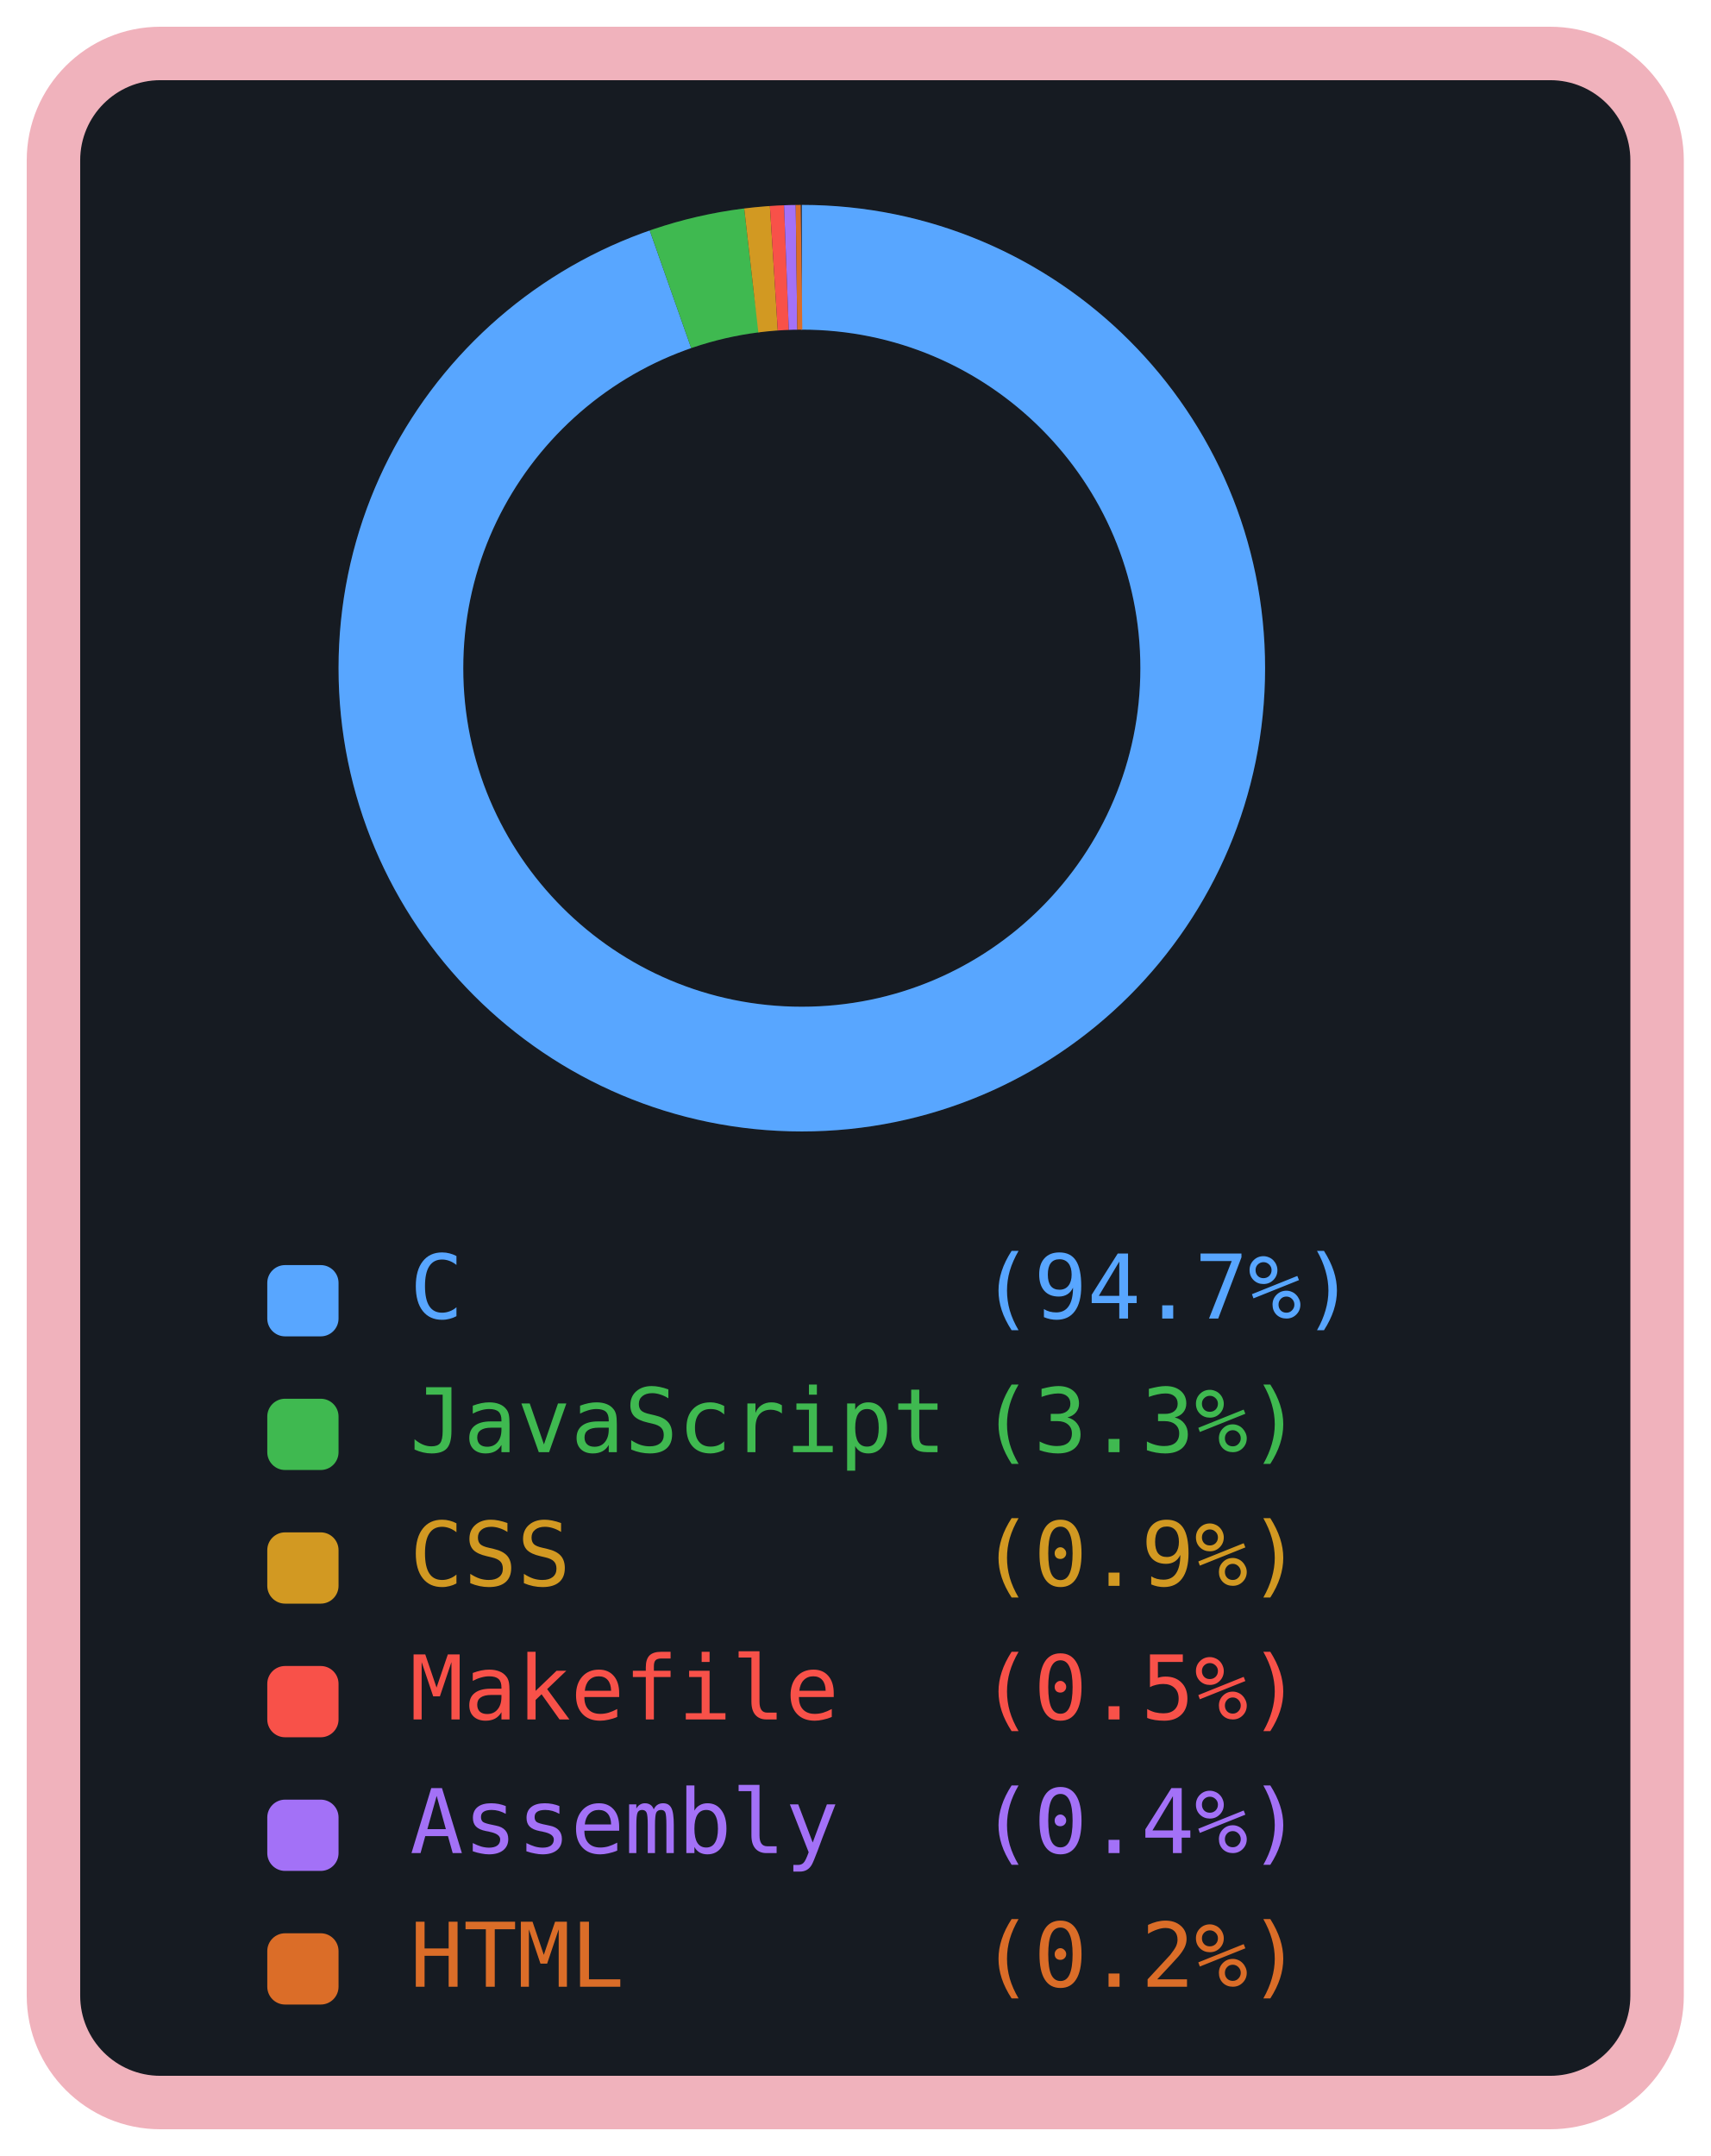
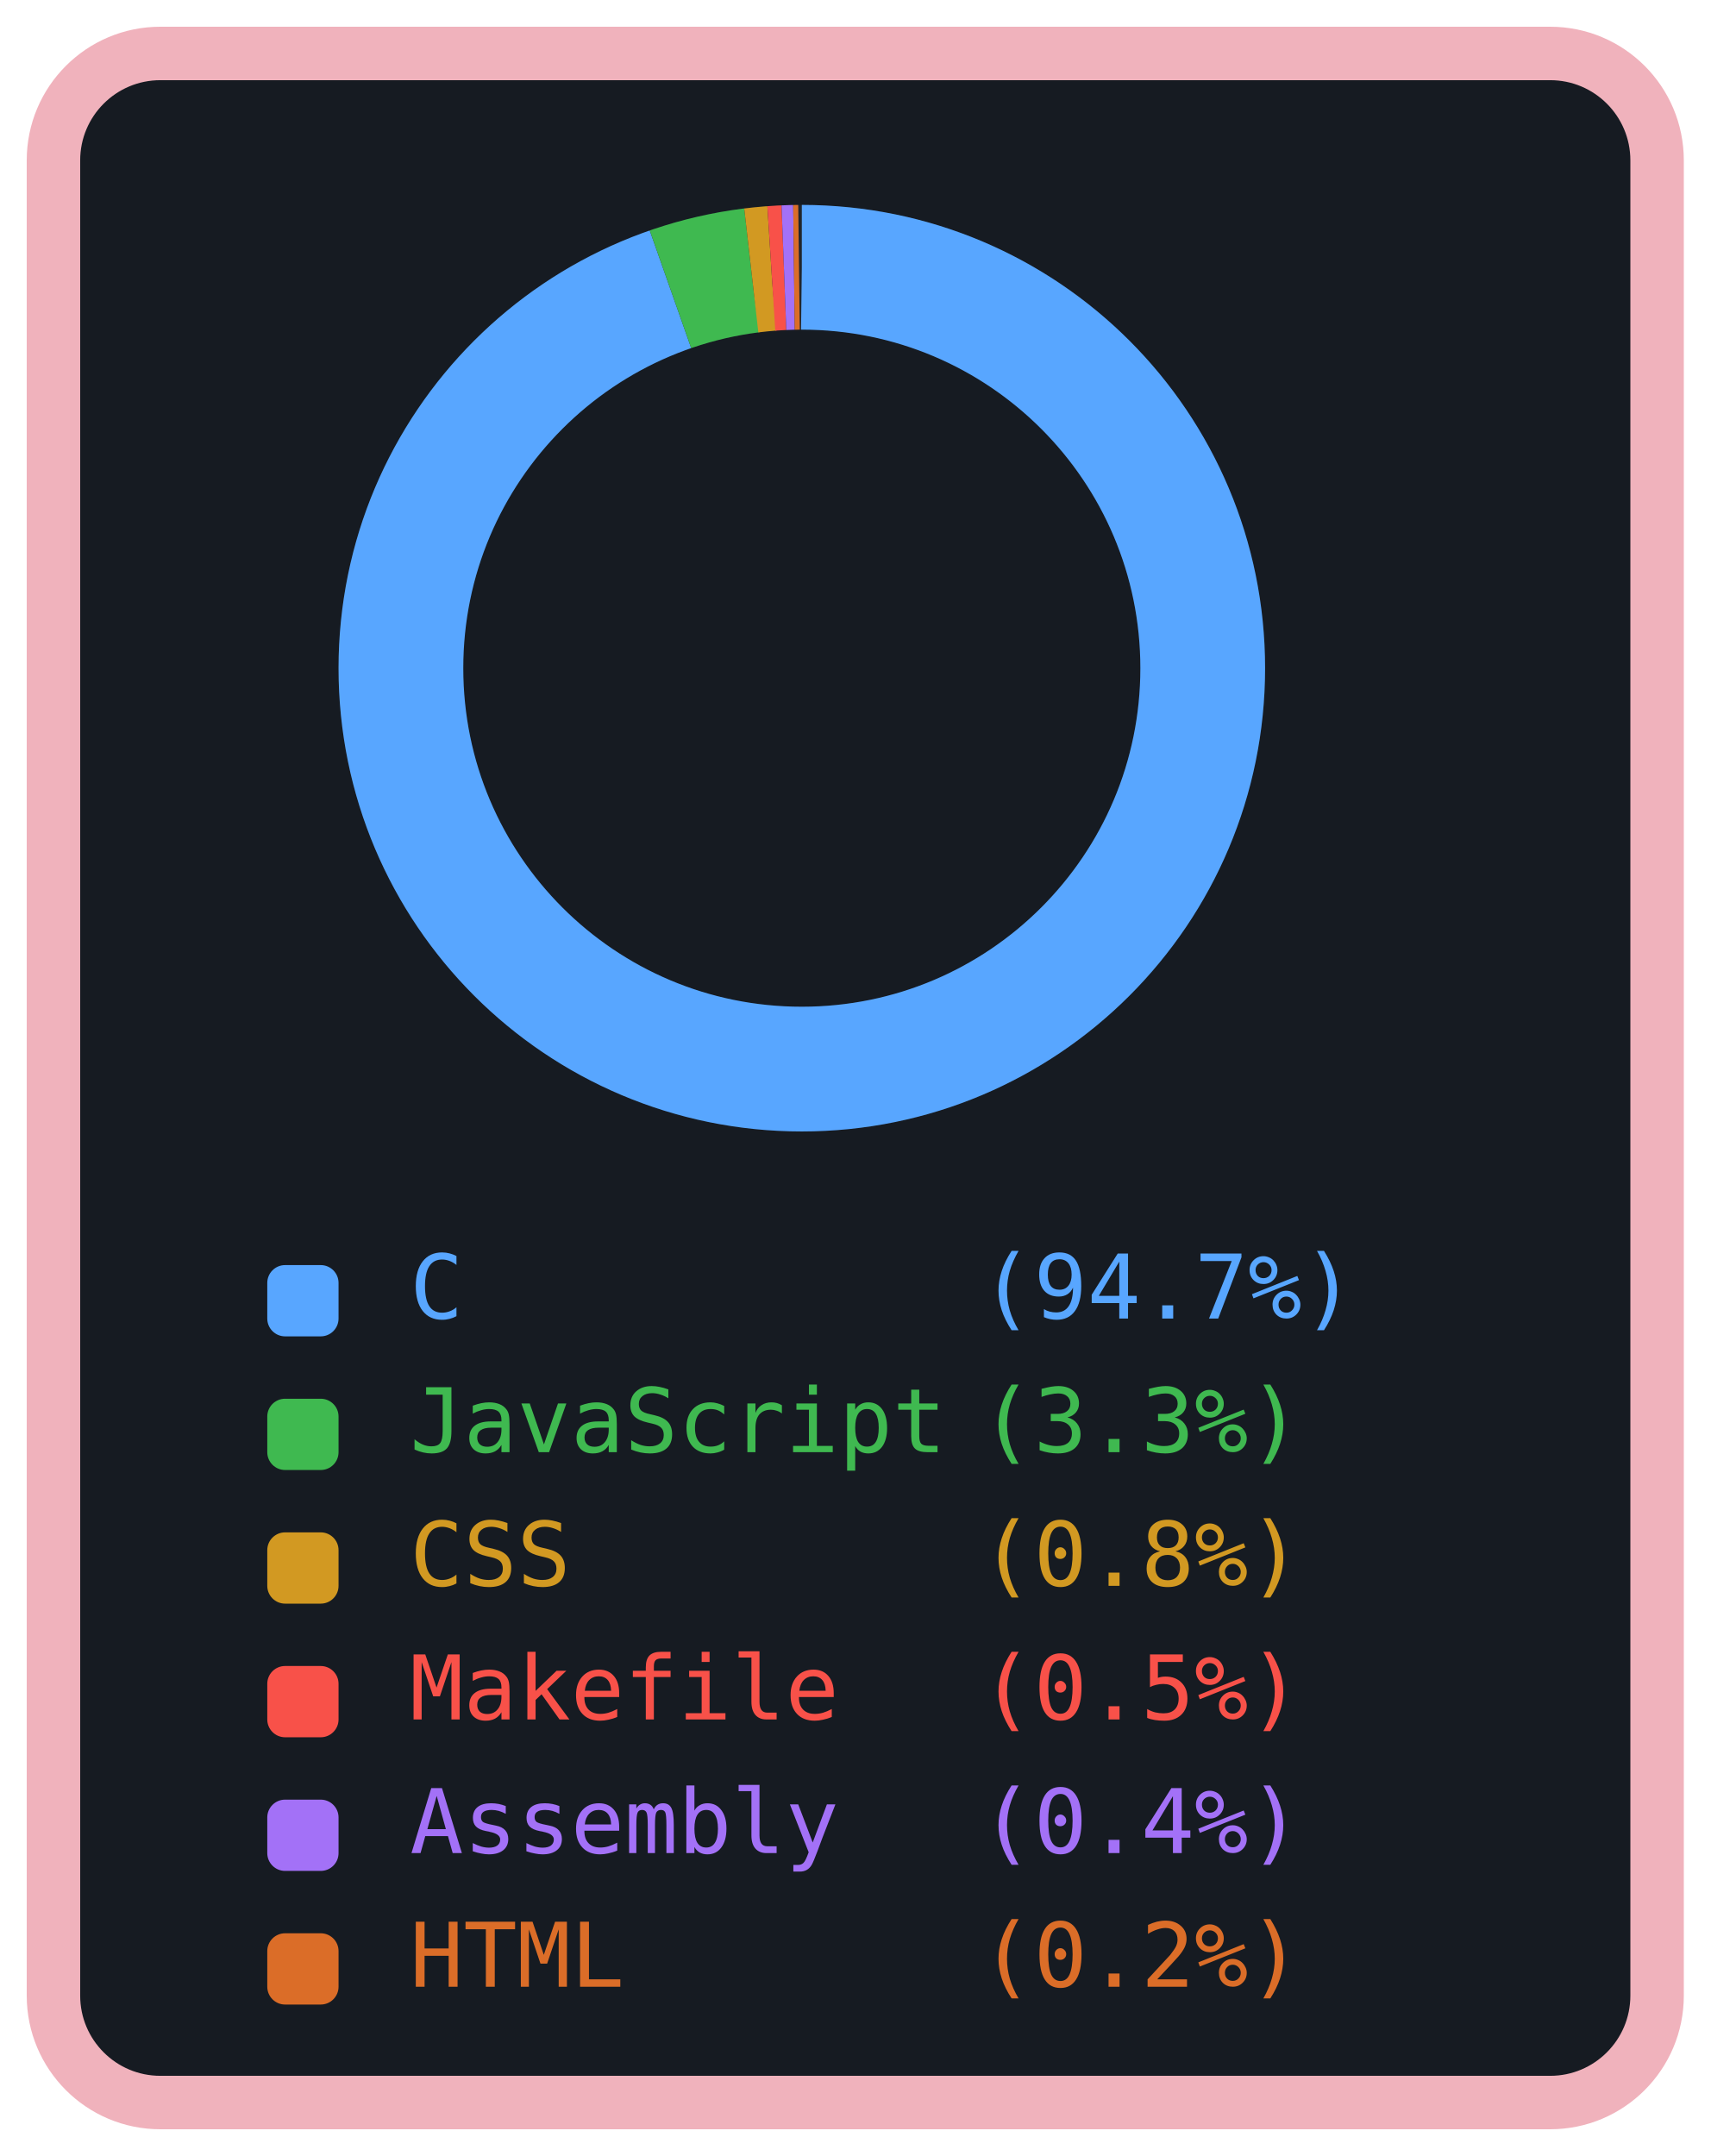
<svg xmlns="http://www.w3.org/2000/svg" width="192" height="242" viewBox="0 0 192 242">
  <style>
		.bg {
			fill: #161B22;
			stroke: #F0B2BC;
			stroke-width: 6;
			rx: 12px;
		}
		</style>
  <rect x="6" y="6" width="180" height="230" class="bg" />
  <g>
    <circle cx="90" cy="75" r="45" fill="none" stroke="#21262d" stroke-width="14" />
    <circle cx="90" cy="75" r="45" fill="none" stroke="#58a6ff" stroke-width="14" stroke-dasharray="267.758 282.743" stroke-dashoffset="0" transform="rotate(-90 90 75)" />
    <g>
      <rect x="30" y="142" width="8" height="8" rx="2" fill="#58a6ff" />
      <text x="46" y="148" font-family="monospace" font-size="10" fill="#58a6ff">C</text>
      <text x="110" y="148" font-family="monospace" font-size="10" fill="#58a6ff">(94.7%)</text>
    </g>
    <circle cx="90" cy="75" r="45" fill="none" stroke="#3fb950" stroke-width="14" stroke-dasharray="9.331 282.743" stroke-dashoffset="-267.758" transform="rotate(-90 90 75)" />
    <g>
      <rect x="30" y="157" width="8" height="8" rx="2" fill="#3fb950" />
      <text x="46" y="163" font-family="monospace" font-size="10" fill="#3fb950">JavaScript</text>
      <text x="110" y="163" font-family="monospace" font-size="10" fill="#3fb950">(3.3%)</text>
    </g>
-     <circle cx="90" cy="75" r="45" fill="none" stroke="#d29922" stroke-width="14" stroke-dasharray="2.545 282.743" stroke-dashoffset="-277.088" transform="rotate(-90 90 75)" />
+     <circle cx="90" cy="75" r="45" fill="none" stroke="#d29922" stroke-width="14" stroke-dasharray="2.262 282.743" stroke-dashoffset="-277.088" transform="rotate(-90 90 75)" />
    <g>
      <rect x="30" y="172" width="8" height="8" rx="2" fill="#d29922" />
      <text x="46" y="178" font-family="monospace" font-size="10" fill="#d29922">CSS</text>
-       <text x="110" y="178" font-family="monospace" font-size="10" fill="#d29922">(0.9%)</text>
+       <text x="110" y="178" font-family="monospace" font-size="10" fill="#d29922">(0.8%)</text>
    </g>
-     <circle cx="90" cy="75" r="45" fill="none" stroke="#f85149" stroke-width="14" stroke-dasharray="1.414 282.743" stroke-dashoffset="-279.633" transform="rotate(-90 90 75)" />
+     <circle cx="90" cy="75" r="45" fill="none" stroke="#f85149" stroke-width="14" stroke-dasharray="1.414 282.743" stroke-dashoffset="-279.35" transform="rotate(-90 90 75)" />
    <g>
      <rect x="30" y="187" width="8" height="8" rx="2" fill="#f85149" />
      <text x="46" y="193" font-family="monospace" font-size="10" fill="#f85149">Makefile</text>
      <text x="110" y="193" font-family="monospace" font-size="10" fill="#f85149">(0.5%)</text>
    </g>
-     <circle cx="90" cy="75" r="45" fill="none" stroke="#a371f7" stroke-width="14" stroke-dasharray="1.131 282.743" stroke-dashoffset="-281.047" transform="rotate(-90 90 75)" />
+     <circle cx="90" cy="75" r="45" fill="none" stroke="#a371f7" stroke-width="14" stroke-dasharray="1.131 282.743" stroke-dashoffset="-280.764" transform="rotate(-90 90 75)" />
    <g>
      <rect x="30" y="202" width="8" height="8" rx="2" fill="#a371f7" />
      <text x="46" y="208" font-family="monospace" font-size="10" fill="#a371f7">Assembly</text>
      <text x="110" y="208" font-family="monospace" font-size="10" fill="#a371f7">(0.4%)</text>
    </g>
-     <circle cx="90" cy="75" r="45" fill="none" stroke="#db6d28" stroke-width="14" stroke-dasharray="0.565 282.743" stroke-dashoffset="-282.178" transform="rotate(-90 90 75)" />
+     <circle cx="90" cy="75" r="45" fill="none" stroke="#db6d28" stroke-width="14" stroke-dasharray="0.565 282.743" stroke-dashoffset="-281.895" transform="rotate(-90 90 75)" />
    <g>
      <rect x="30" y="217" width="8" height="8" rx="2" fill="#db6d28" />
      <text x="46" y="223" font-family="monospace" font-size="10" fill="#db6d28">HTML</text>
      <text x="110" y="223" font-family="monospace" font-size="10" fill="#db6d28">(0.2%)</text>
    </g>
  </g>
</svg>
